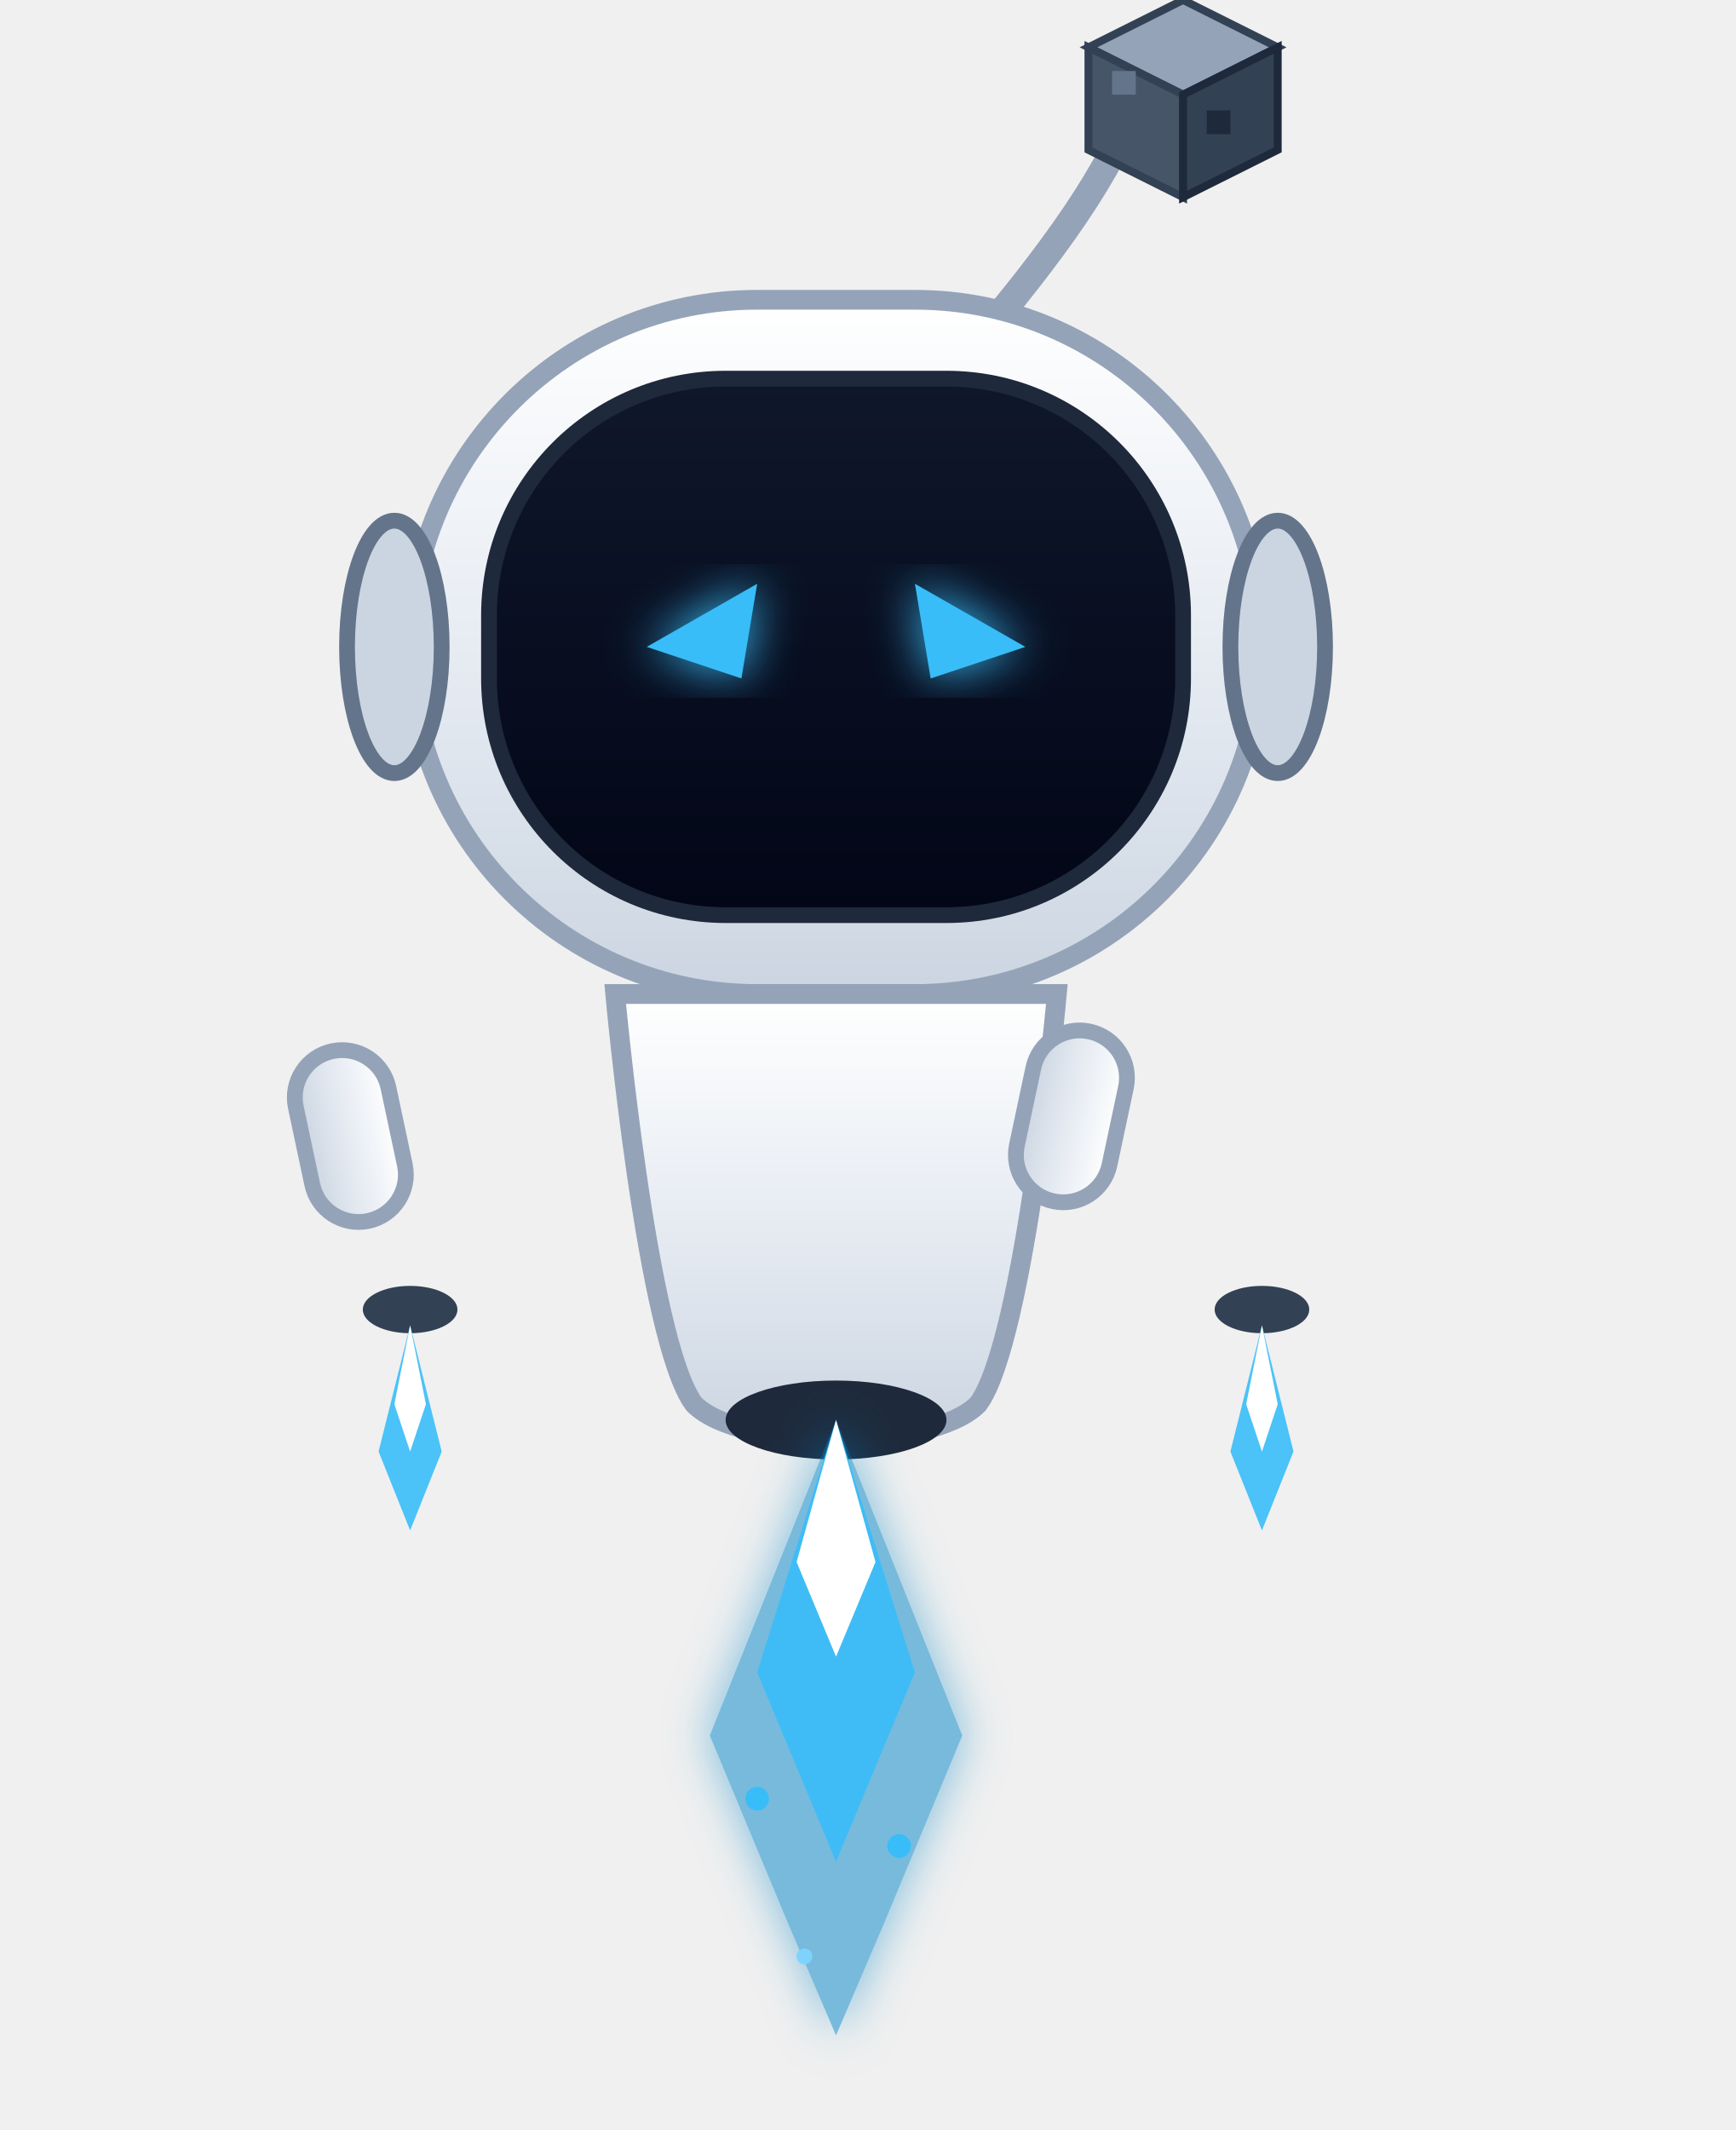
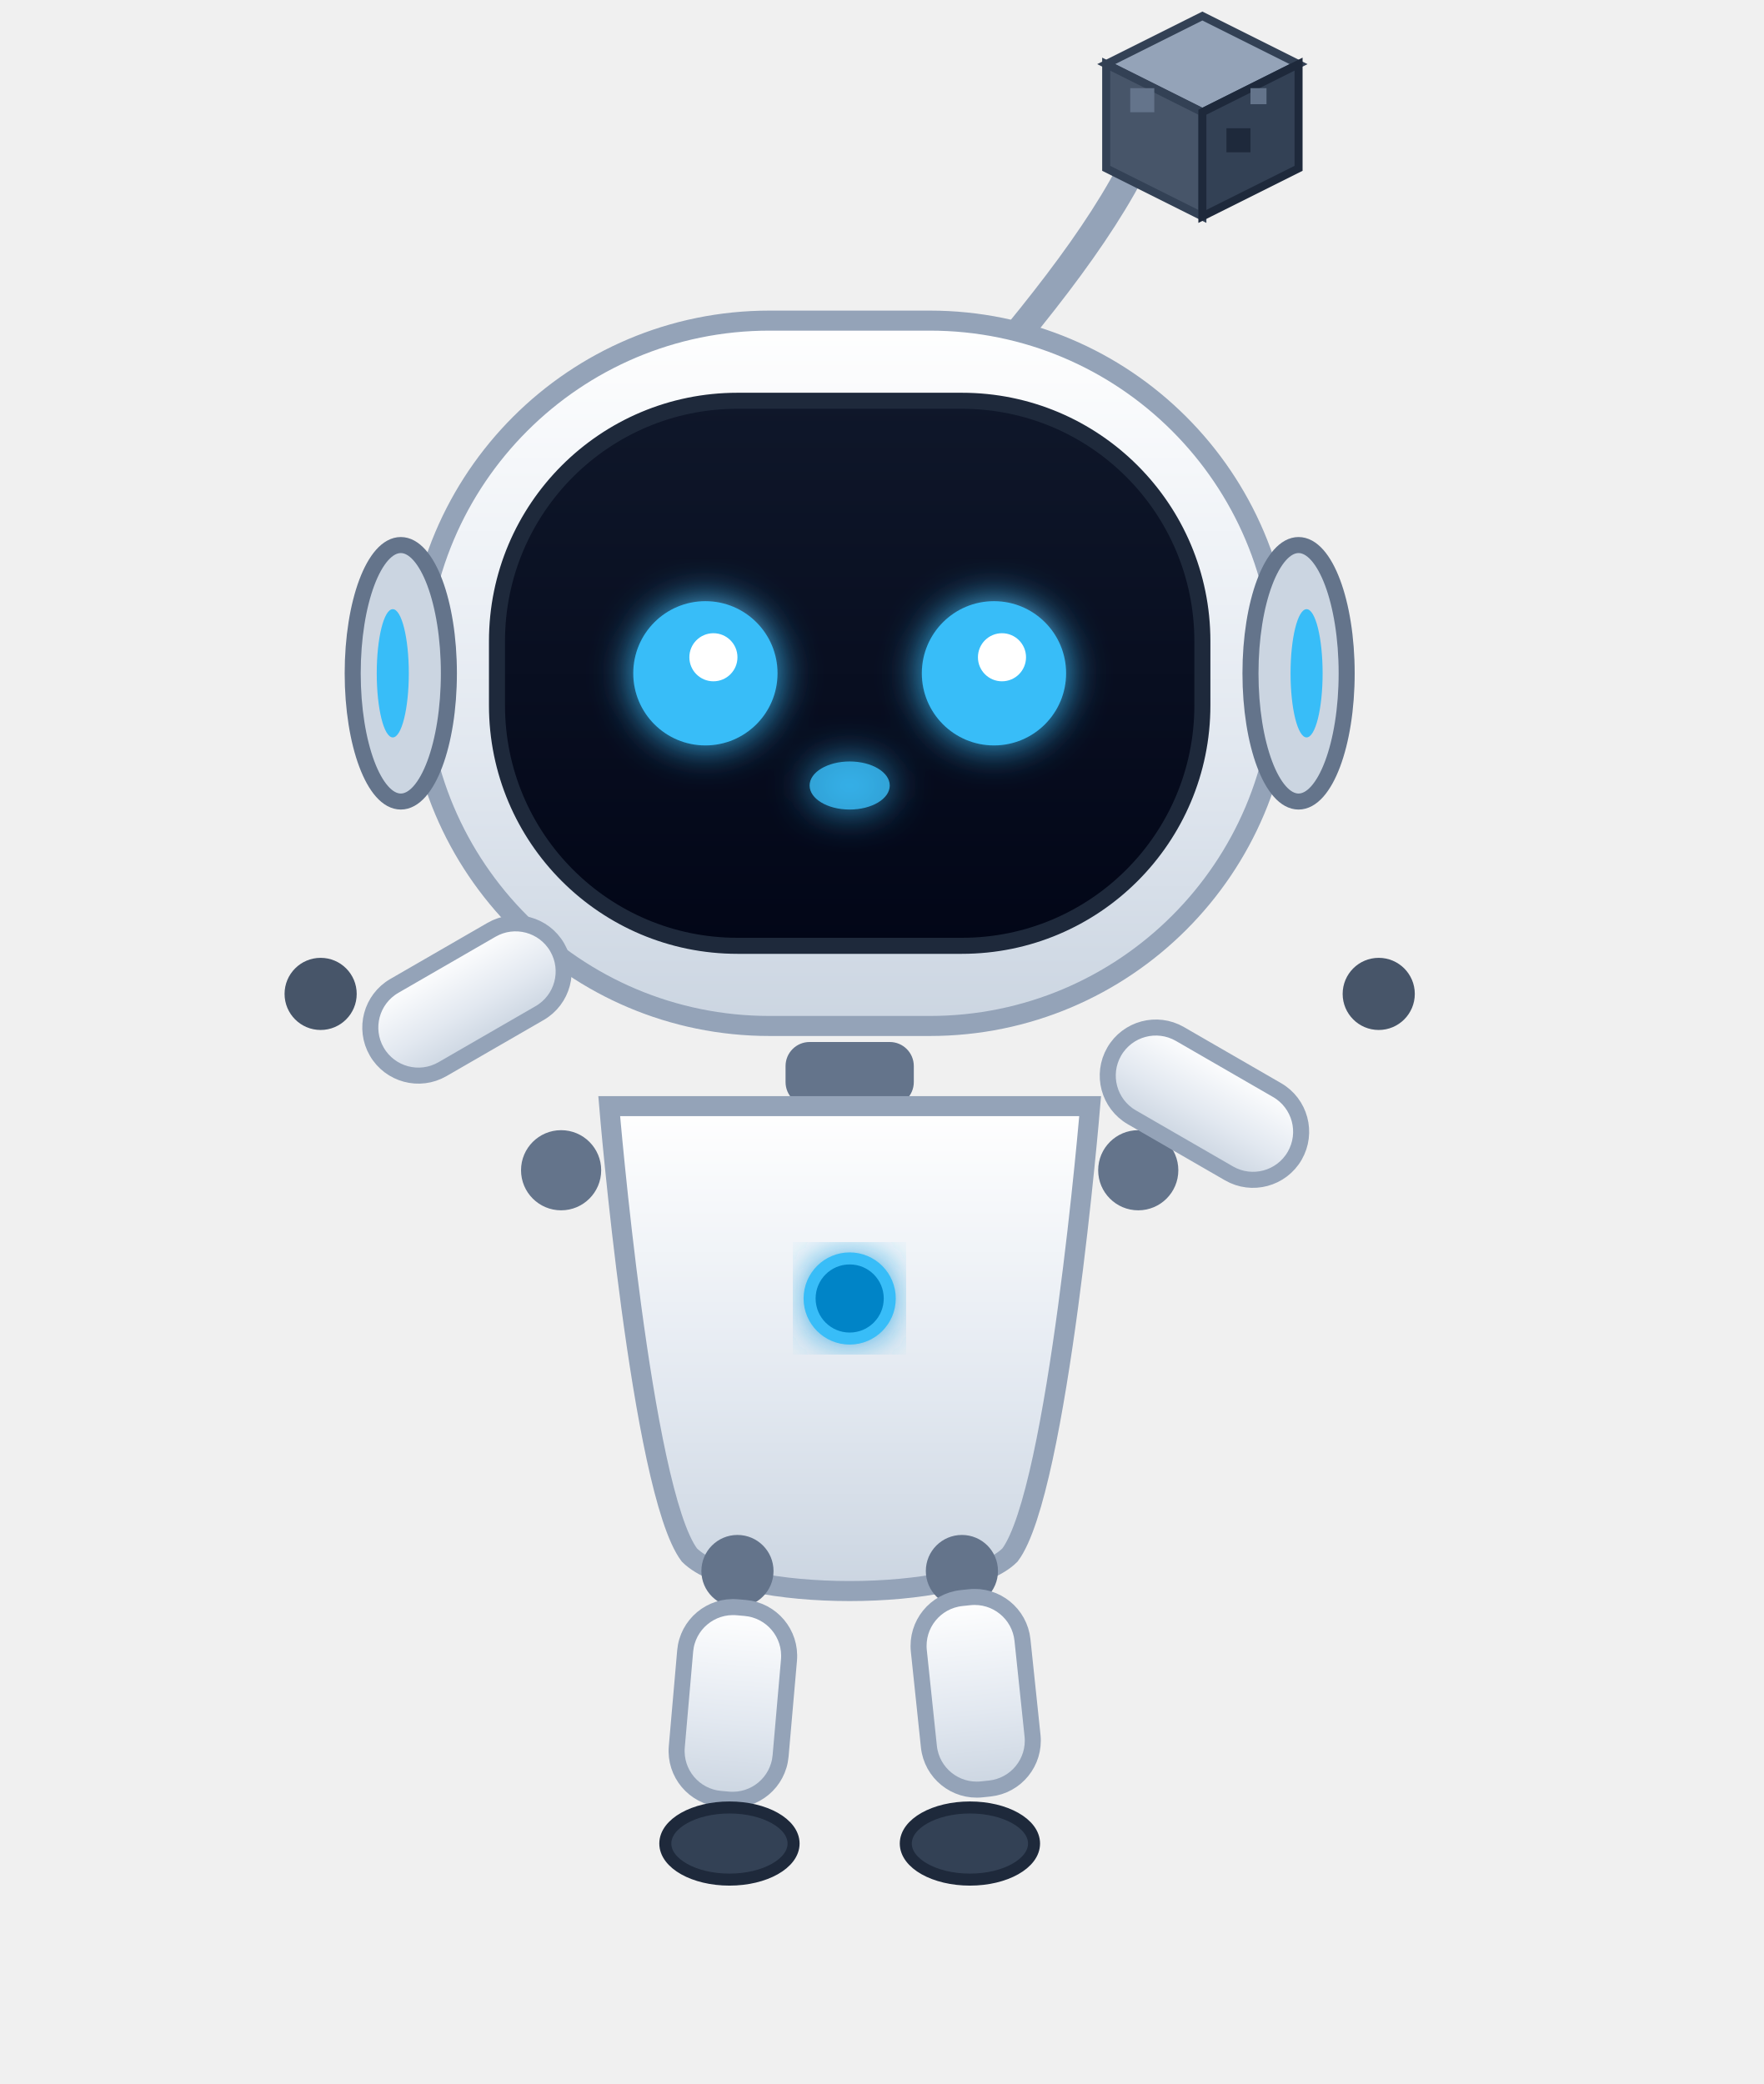
- <svg xmlns="http://www.w3.org/2000/svg" width="220" height="270" viewBox="0 0 220 270" fill="none">
+ <svg xmlns="http://www.w3.org/2000/svg" width="220" height="260" viewBox="0 0 220 260" fill="none">
  <defs>
-     <linearGradient id="bodyGradHover" x1="0" y1="0" x2="0" y2="1">
+     <linearGradient id="bodyGradHang" x1="0" y1="0" x2="0" y2="1">
      <stop offset="0%" stop-color="#ffffff" />
      <stop offset="60%" stop-color="#e2e8f0" />
      <stop offset="100%" stop-color="#cbd5e1" />
    </linearGradient>
-     <linearGradient id="screenGradHover" x1="0" y1="0" x2="0" y2="1">
+     <linearGradient id="screenGradHang" x1="0" y1="0" x2="0" y2="1">
      <stop offset="0%" stop-color="#0f172a" />
      <stop offset="100%" stop-color="#020617" />
    </linearGradient>
-     <filter id="eyeGlowHover" x="-20%" y="-20%" width="140%" height="140%">
-       <feGaussianBlur stdDeviation="3" result="blur" />
+     <filter id="eyeGlowHang" x="-20%" y="-20%" width="140%" height="140%">
+       <feGaussianBlur stdDeviation="2.5" result="blur" />
      <feMerge>
        <feMergeNode in="blur" />
        <feMergeNode in="SourceGraphic" />
      </feMerge>
    </filter>
  </defs>
-   <path d="M125 42 C 135 30, 142 20, 145 10" stroke="#94a3b8" stroke-width="3.5" stroke-linecap="round" />
-   <g transform="translate(138, 0)">
+   <path d="M125 44 C 135 32, 142 22, 145 12" stroke="#94a3b8" stroke-width="3.5" stroke-linecap="round" />
+   <g transform="translate(138, 2)">
    <polygon points="12,0 24,6 12,12 0,6" fill="#94a3b8" stroke="#334155" stroke-width="1" />
    <polygon points="0,6 12,12 12,25 0,19" fill="#475569" stroke="#334155" stroke-width="1" />
    <polygon points="12,12 24,6 24,19 12,25" fill="#334155" stroke="#1e293b" stroke-width="1" />
    <rect x="3" y="9" width="3" height="3" fill="#64748b" />
    <rect x="15" y="14" width="3" height="3" fill="#1e293b" />
+     <rect x="18" y="9" width="2" height="2" fill="#64748b" />
  </g>
-   <rect x="52" y="38" width="108" height="88" rx="44" fill="url(#bodyGradHover)" stroke="#94a3b8" stroke-width="2.5" />
-   <ellipse cx="50" cy="82" rx="6" ry="16" fill="#cbd5e1" stroke="#64748b" stroke-width="2" />
-   <ellipse cx="162" cy="82" rx="6" ry="16" fill="#cbd5e1" stroke="#64748b" stroke-width="2" />
-   <rect x="62" y="48" width="88" height="68" rx="30" fill="url(#screenGradHover)" stroke="#1e293b" stroke-width="2" />
-   <g filter="url(#eyeGlowHover)">
-     <polygon points="82,82 96,74 94,86" fill="#38bdf8" />
-     <polygon points="130,82 116,74 118,86" fill="#38bdf8" />
+   <rect x="52" y="40" width="108" height="88" rx="44" fill="url(#bodyGradHang)" stroke="#94a3b8" stroke-width="2.5" />
+   <ellipse cx="50" cy="84" rx="6" ry="16" fill="#cbd5e1" stroke="#64748b" stroke-width="2" />
+   <ellipse cx="49" cy="84" rx="2" ry="8" fill="#38bdf8" />
+   <ellipse cx="162" cy="84" rx="6" ry="16" fill="#cbd5e1" stroke="#64748b" stroke-width="2" />
+   <ellipse cx="163" cy="84" rx="2" ry="8" fill="#38bdf8" />
+   <rect x="62" y="50" width="88" height="68" rx="30" fill="url(#screenGradHang)" stroke="#1e293b" stroke-width="2" />
+   <g filter="url(#eyeGlowHang)">
+     <circle cx="88" cy="84" r="9" fill="#38bdf8" />
+     <circle cx="89" cy="82" r="3" fill="#ffffff" />
+     <circle cx="124" cy="84" r="9" fill="#38bdf8" />
+     <circle cx="125" cy="82" r="3" fill="#ffffff" />
+     <ellipse cx="106" cy="98" rx="5" ry="3" fill="#38bdf8" opacity="0.8" />
  </g>
-   <path d="M78 126 C 78 126, 82 170, 88 178 C 94 184, 118 184, 124 178 C 130 170, 134 126, 134 126 Z" fill="url(#bodyGradHover)" stroke="#94a3b8" stroke-width="2.5" />
-   <g>
-     <rect x="48" y="132" width="22" height="12" rx="6" transform="rotate(78 48 132)" fill="url(#bodyGradHover)" stroke="#94a3b8" stroke-width="2" />
-     <ellipse cx="52" cy="166" rx="6" ry="3" fill="#334155" />
-     <polygon points="52,168 48,184 52,194 56,184" fill="#38bdf8" opacity="0.9" />
-     <polygon points="52,168 50,178 52,184 54,178" fill="#ffffff" />
+   <g transform="translate(0, 8)">
+     <rect x="98" y="122" width="16" height="8" rx="3" fill="#64748b" />
+     <path d="M76 130 C 76 130, 80 178, 86 186 C 92 192, 120 192, 126 186 C 132 178, 136 130, 136 130 Z" fill="url(#bodyGradHang)" stroke="#94a3b8" stroke-width="2.5" />
+     <circle cx="106" cy="154" r="5" fill="#0284c7" stroke="#38bdf8" stroke-width="1.5" filter="url(#eyeGlowHang)" />
  </g>
-   <g>
-     <rect x="144" y="132" width="22" height="12" rx="6" transform="rotate(102 144 132)" fill="url(#bodyGradHover)" stroke="#94a3b8" stroke-width="2" />
-     <ellipse cx="160" cy="166" rx="6" ry="3" fill="#334155" />
-     <polygon points="160,168 156,184 160,194 164,184" fill="#38bdf8" opacity="0.9" />
-     <polygon points="160,168 158,178 160,184 162,178" fill="#ffffff" />
+   <g transform="translate(0, 8)">
+     <circle cx="70" cy="138" r="5" fill="#64748b" />
+     <rect x="44" y="118" width="26" height="12" rx="6" transform="rotate(-30 44 118)" fill="url(#bodyGradHang)" stroke="#94a3b8" stroke-width="2" />
+     <circle cx="40" cy="116" r="4.5" fill="#475569" />
+     <circle cx="142" cy="138" r="5" fill="#64748b" />
+     <rect x="142" y="118" width="26" height="12" rx="6" transform="rotate(30 142 118)" fill="url(#bodyGradHang)" stroke="#94a3b8" stroke-width="2" />
+     <circle cx="172" cy="116" r="4.5" fill="#475569" />
  </g>
-   <g transform="translate(106, 180)">
-     <ellipse cx="0" cy="0" rx="14" ry="5" fill="#1e293b" />
-     <polygon points="0,0 -16,40 -6,64 0,78 6,64 16,40" fill="#0284c7" opacity="0.5" filter="url(#eyeGlowHover)" />
-     <polygon points="0,0 -10,32 0,56 10,32" fill="#38bdf8" opacity="0.9" />
-     <polygon points="0,0 -5,18 0,30 5,18" fill="#ffffff" />
-     <circle cx="-10" cy="48" r="1.5" fill="#38bdf8" />
-     <circle cx="8" cy="54" r="1.5" fill="#38bdf8" />
-     <circle cx="-4" cy="68" r="1" fill="#7dd3fc" />
+   <g transform="translate(0, 8)">
+     <circle cx="92" cy="188" r="4.5" fill="#64748b" />
+     <rect x="86" y="192" width="13" height="24" rx="6" transform="rotate(5 86 192)" fill="url(#bodyGradHang)" stroke="#94a3b8" stroke-width="2" />
+     <ellipse cx="91" cy="222" rx="8" ry="4.5" fill="#334155" stroke="#1e293b" stroke-width="1.5" />
+     <circle cx="120" cy="188" r="4.5" fill="#64748b" />
+     <rect x="114" y="192" width="13" height="24" rx="6" transform="rotate(-6 114 192)" fill="url(#bodyGradHang)" stroke="#94a3b8" stroke-width="2" />
+     <ellipse cx="121" cy="222" rx="8" ry="4.5" fill="#334155" stroke="#1e293b" stroke-width="1.5" />
  </g>
</svg>
